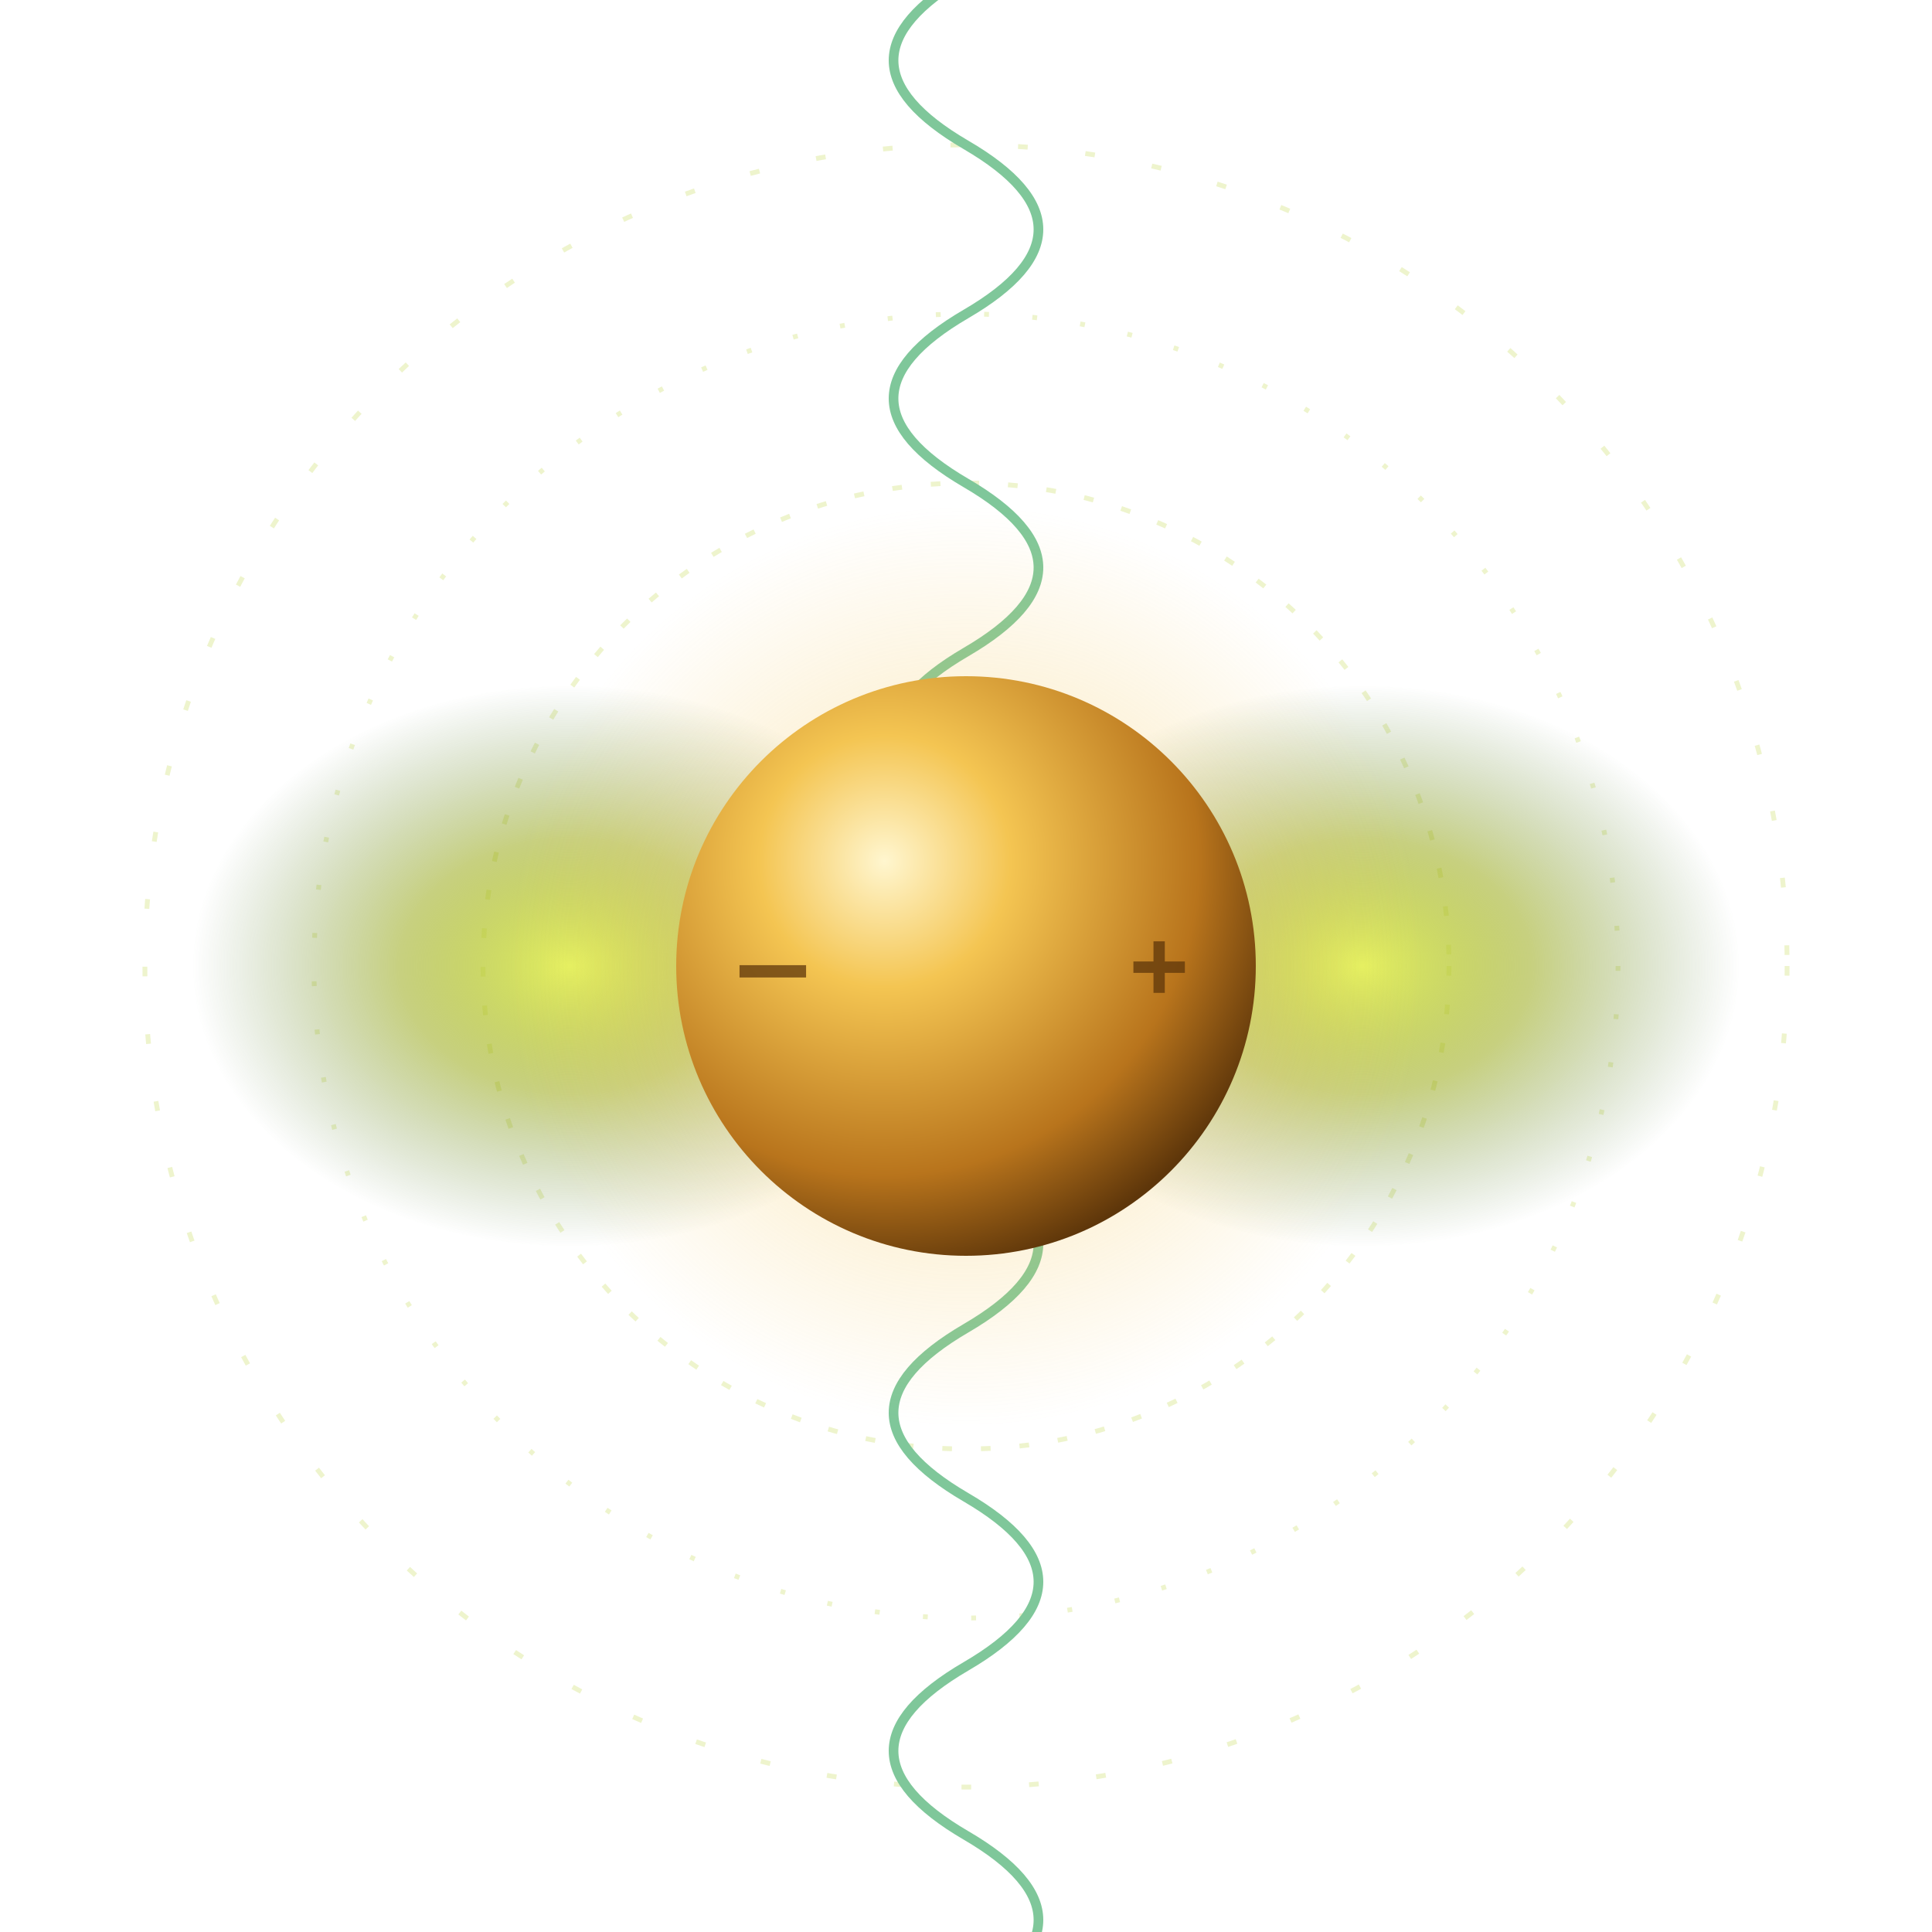
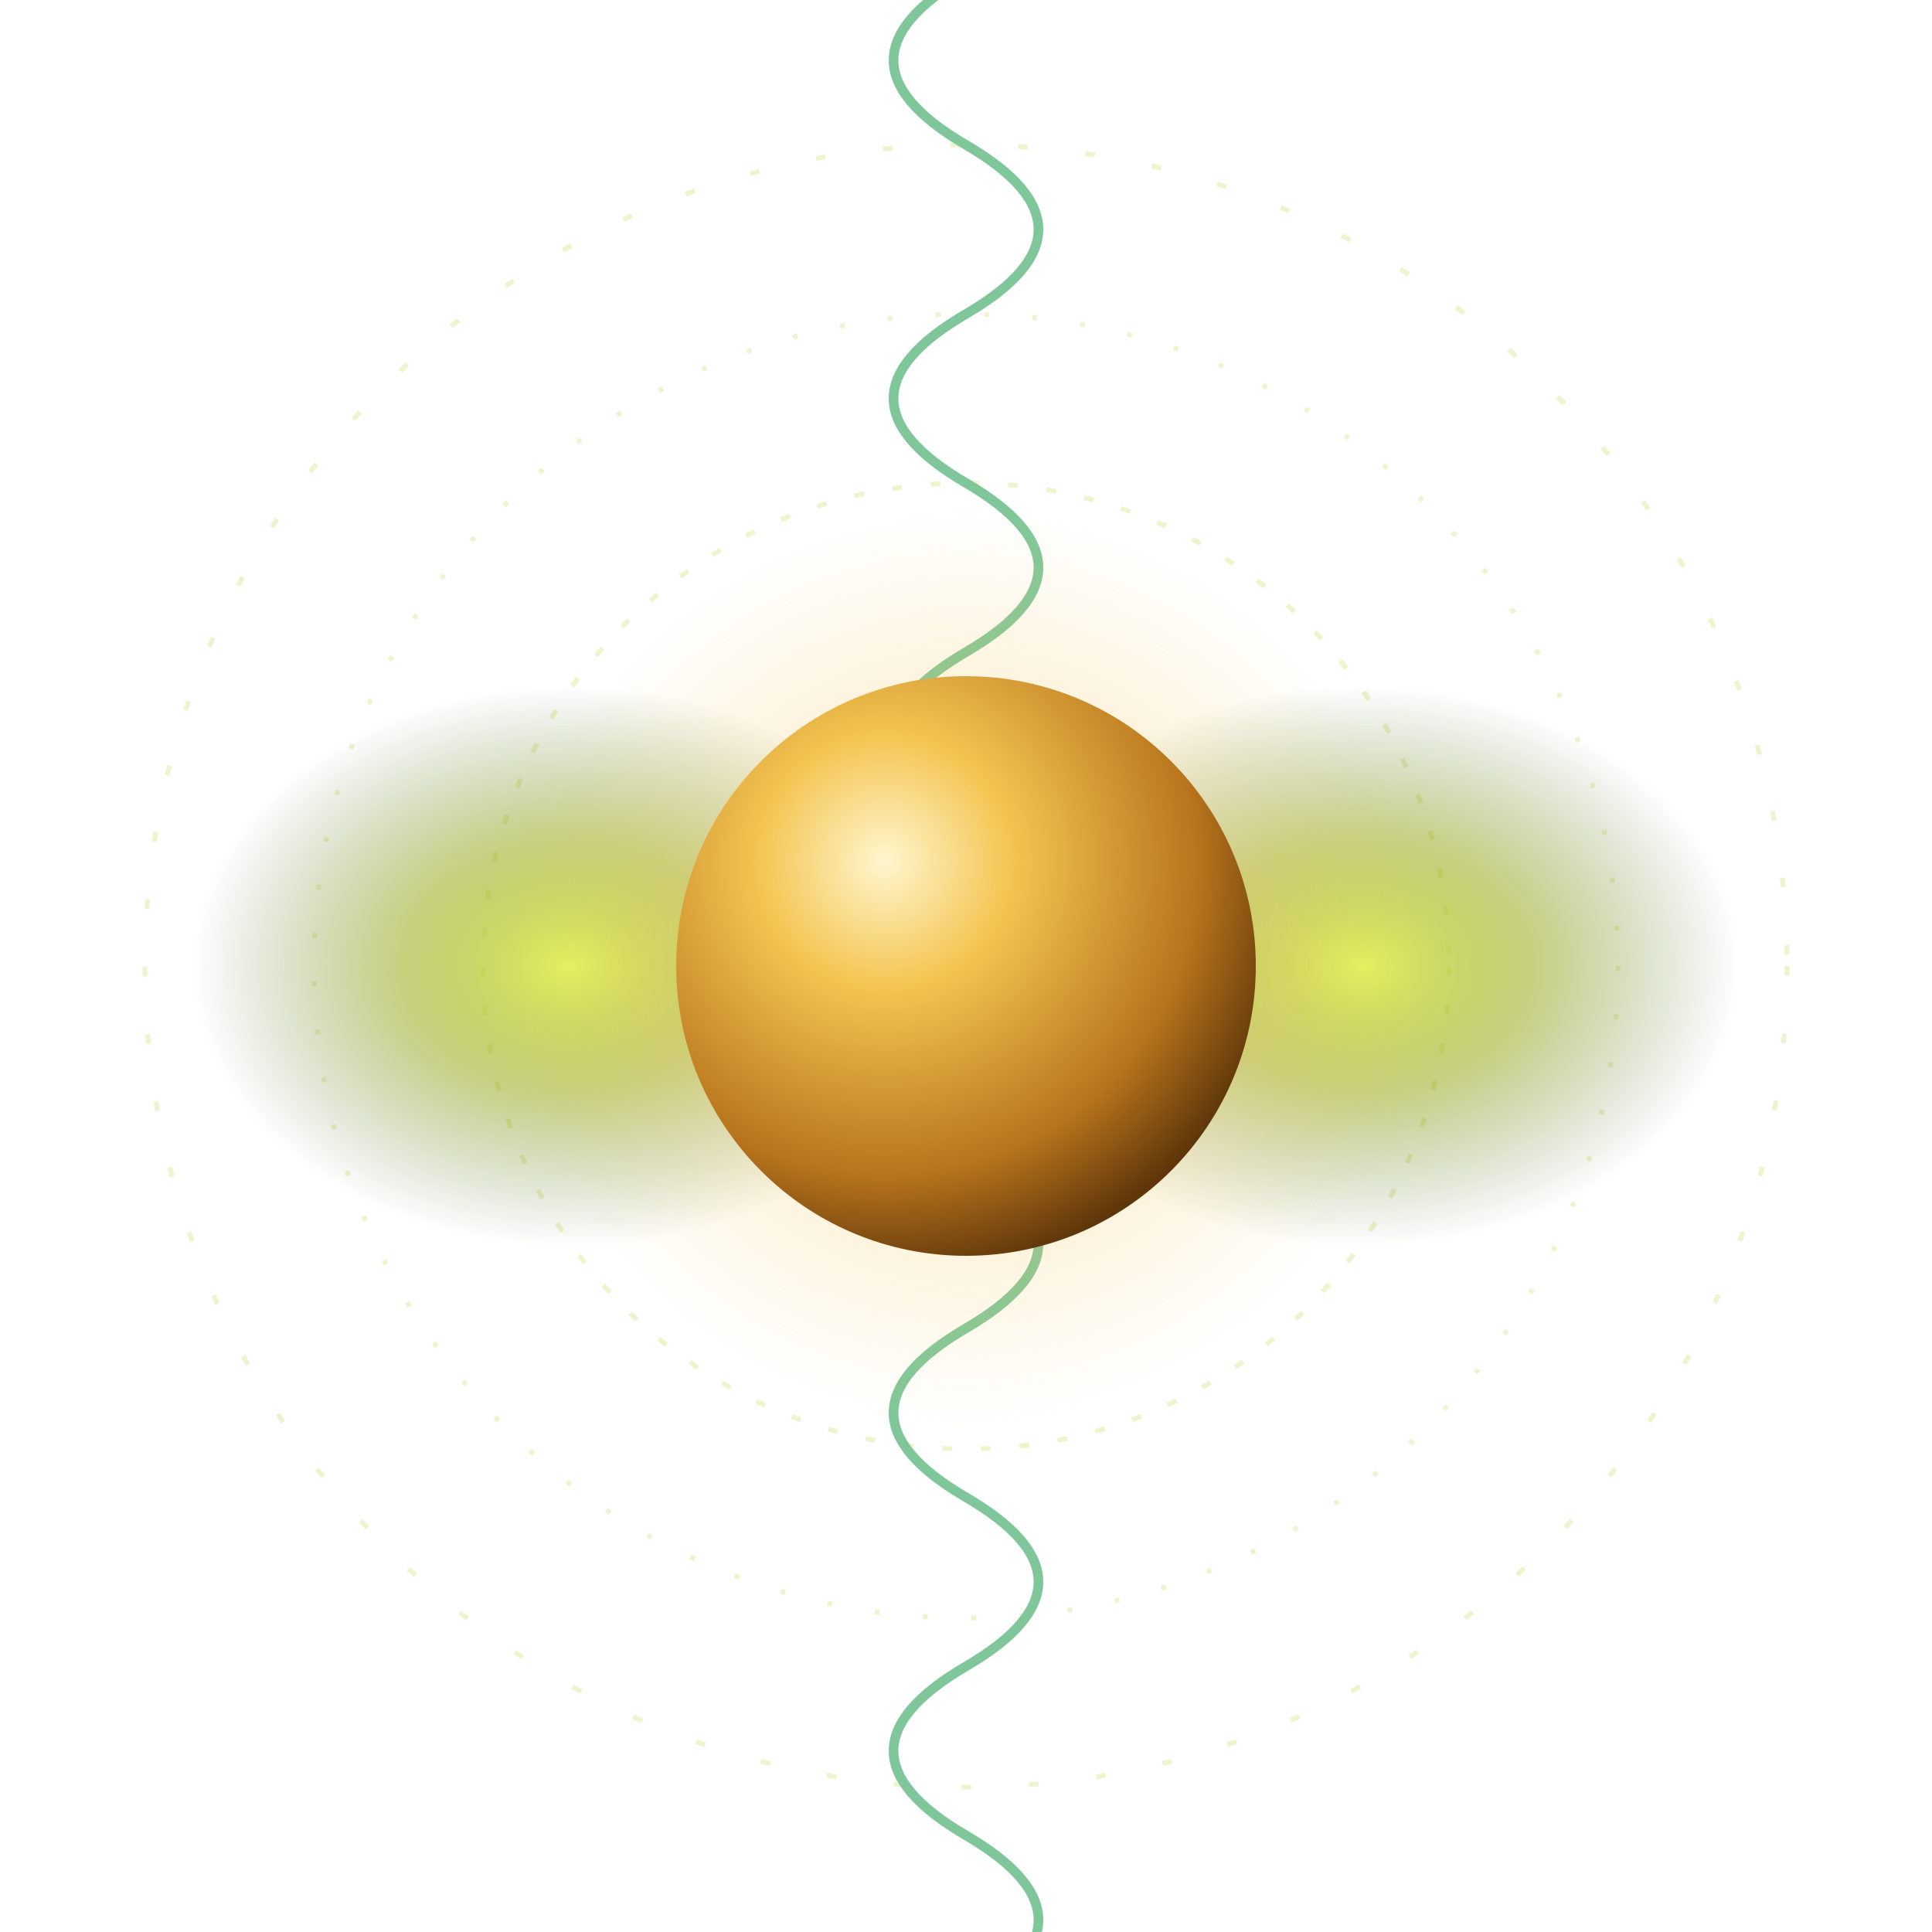
<svg xmlns="http://www.w3.org/2000/svg" class="plasmon" viewBox="0 0 400 400" aria-hidden="true" focusable="false">
  <defs>
    <radialGradient id="np-gold" cx="36%" cy="32%" r="72%">
      <stop offset="0" stop-color="#fff6cf" />
      <stop offset="0.3" stop-color="#f4c552" />
      <stop offset="0.75" stop-color="#b8741c" />
      <stop offset="1" stop-color="#5e360a" />
    </radialGradient>
    <radialGradient id="np-lobe" cx="50%" cy="50%" r="50%">
      <stop offset="0" stop-color="#e3f25a" stop-opacity="0.95" />
      <stop offset="0.45" stop-color="#8fa100" stop-opacity="0.5" />
      <stop offset="1" stop-color="#487237" stop-opacity="0" />
    </radialGradient>
    <radialGradient id="np-halo" cx="50%" cy="50%" r="50%">
      <stop offset="0.3" stop-color="#f4c552" stop-opacity="0.35" />
      <stop offset="1" stop-color="#f4c552" stop-opacity="0" />
    </radialGradient>
  </defs>
  <g class="plasmon-rings" fill="none" stroke="#b5cc1f" stroke-opacity="0.22">
    <circle cx="200" cy="200" r="100" stroke-dasharray="2 6" />
    <circle cx="200" cy="200" r="135" stroke-dasharray="1 9" />
    <circle cx="200" cy="200" r="170" stroke-dasharray="2 12" />
  </g>
  <path class="plasmon-wave" fill="none" stroke="#7fc79a" stroke-width="2" stroke-linecap="round" d="M200 -40 q30 17.5 0 35 t0 35 t0 35 t0 35 t0 35 t0 35 t0 35 t0 35 t0 35 t0 35 t0 35 t0 35 t0 35 t0 35" />
  <ellipse class="plasmon-lobe plasmon-lobe-l" cx="118" cy="200" rx="78" ry="58" fill="url(#np-lobe)" />
  <ellipse class="plasmon-lobe plasmon-lobe-r" cx="282" cy="200" rx="78" ry="58" fill="url(#np-lobe)" />
  <circle cx="200" cy="200" r="95" fill="url(#np-halo)" />
  <circle cx="200" cy="200" r="60" fill="url(#np-gold)" />
-   <g class="plasmon-charges" font-family="Space Grotesk, sans-serif" font-size="22" font-weight="700" text-anchor="middle" fill="#5e360a" fill-opacity="0.75">
-     <text x="160" y="208">−</text>
-     <text x="240" y="208">+</text>
-   </g>
</svg>
